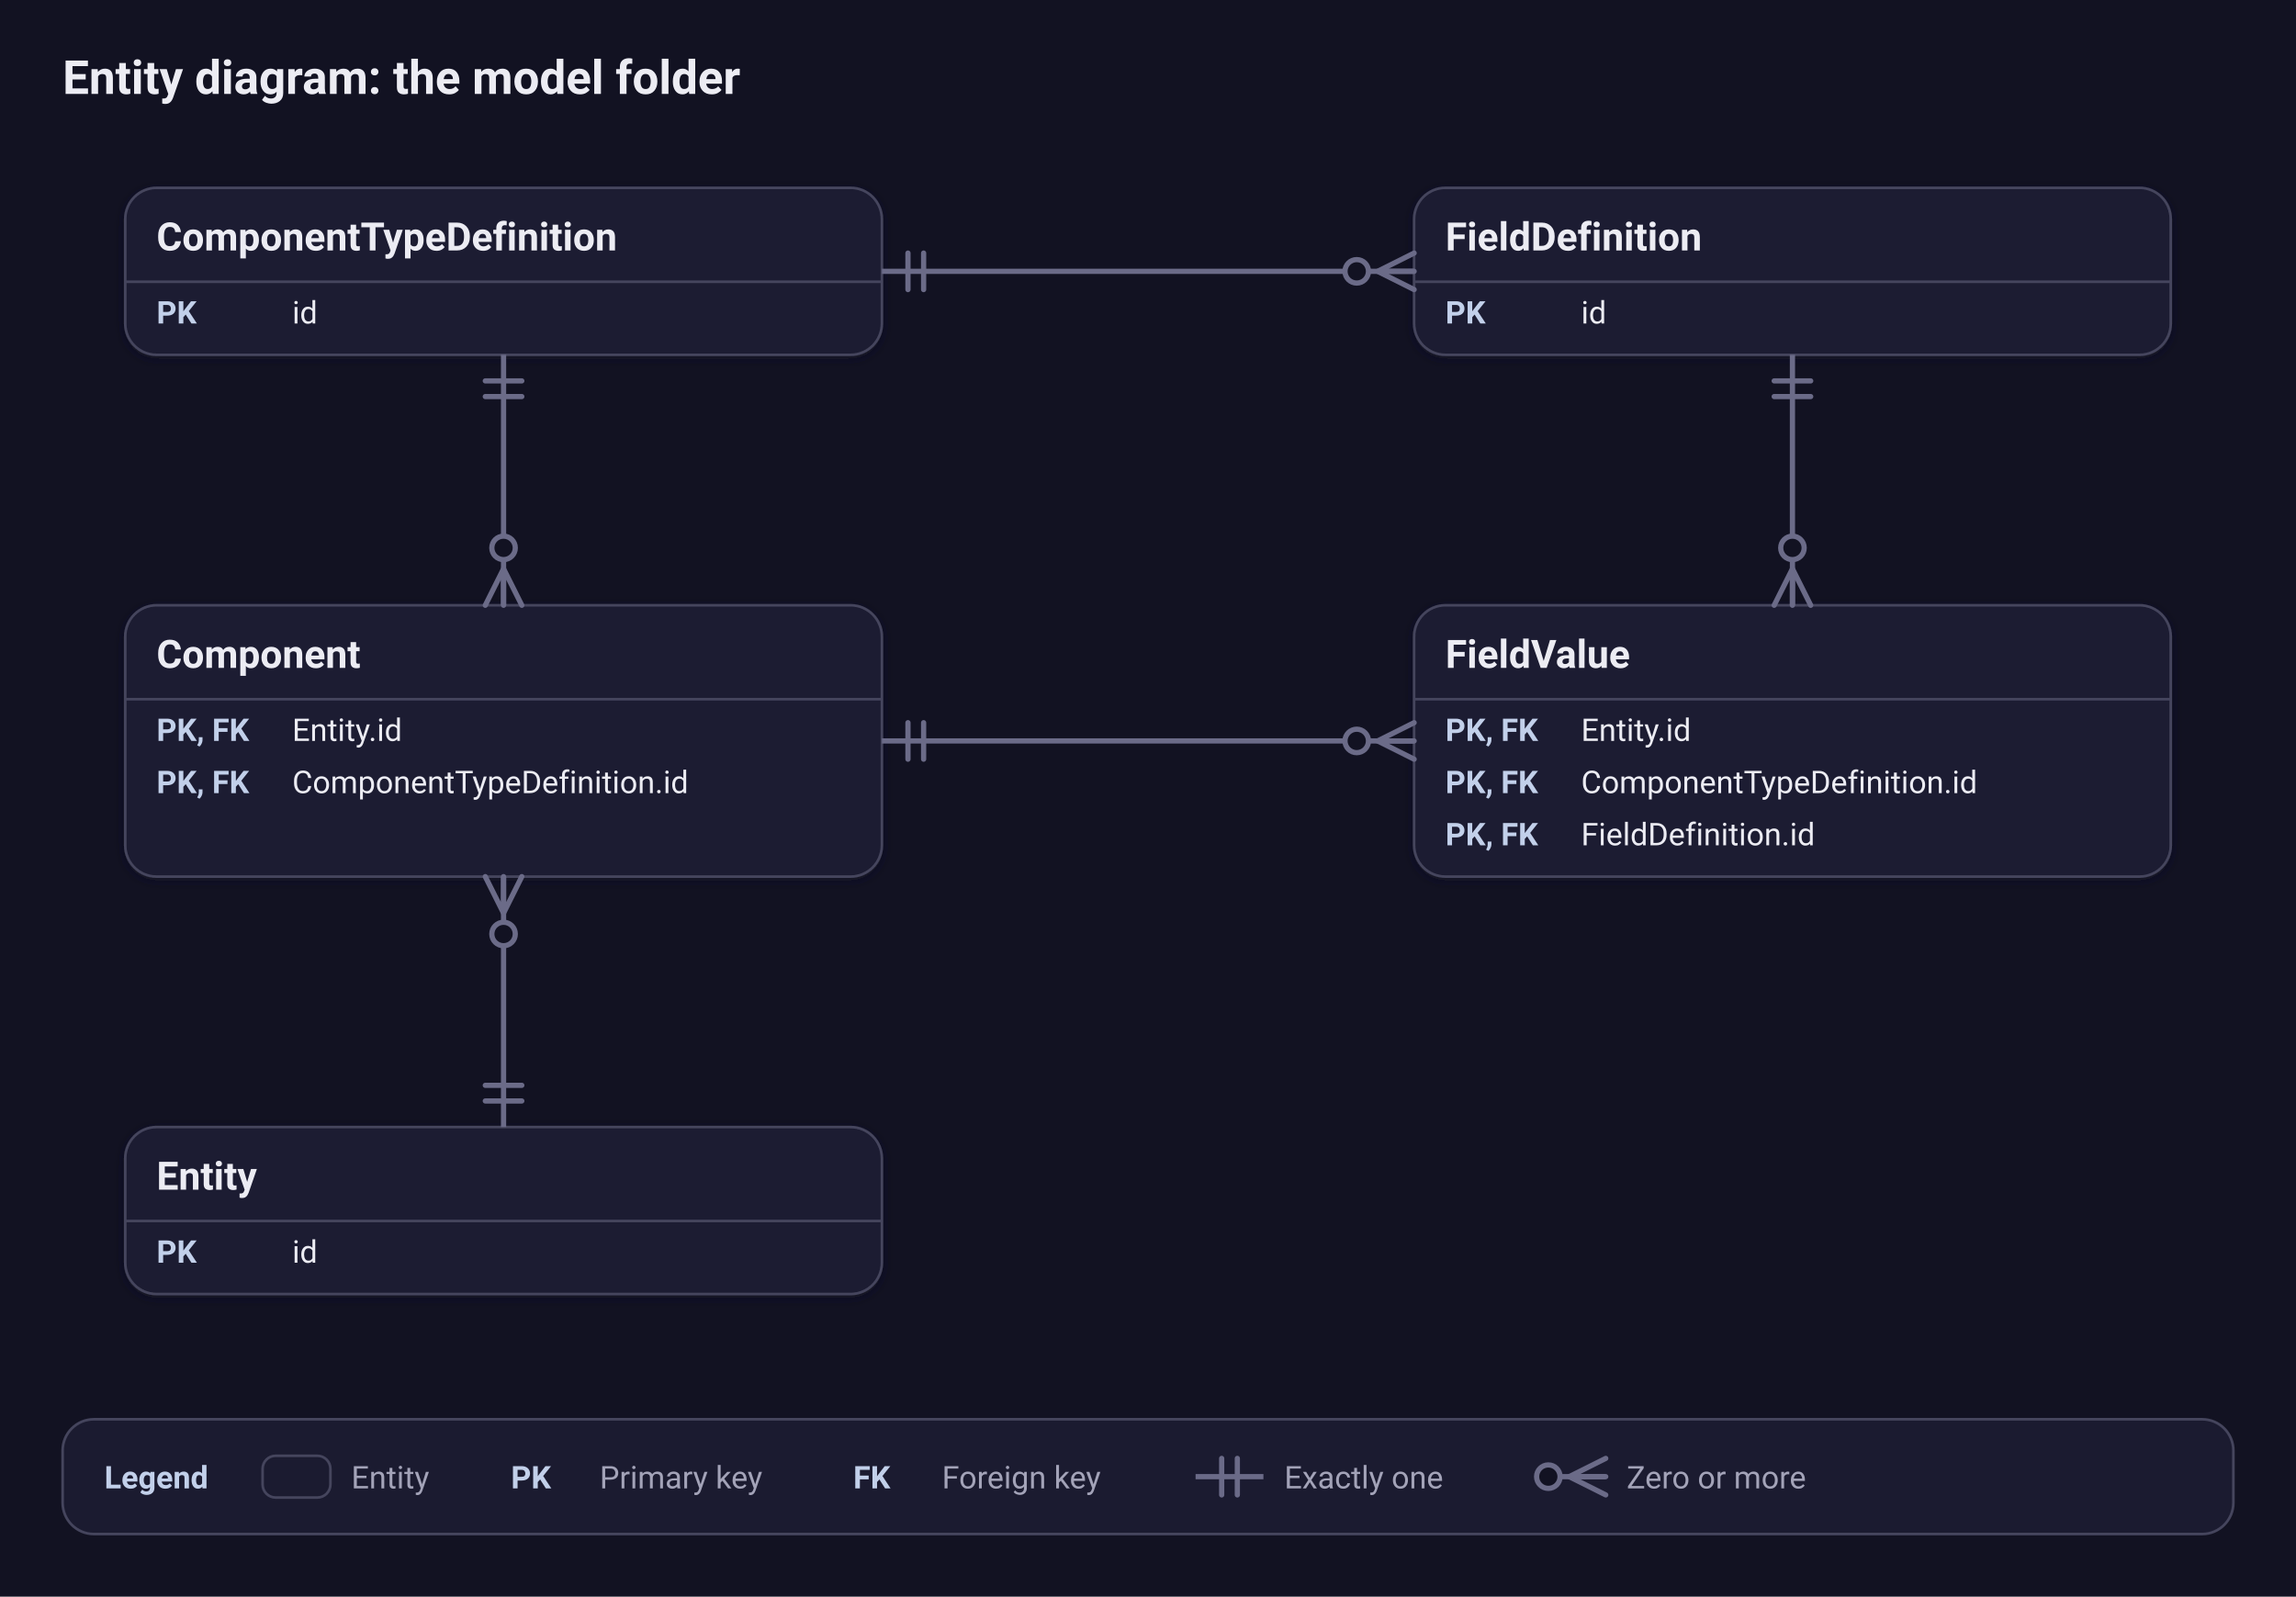
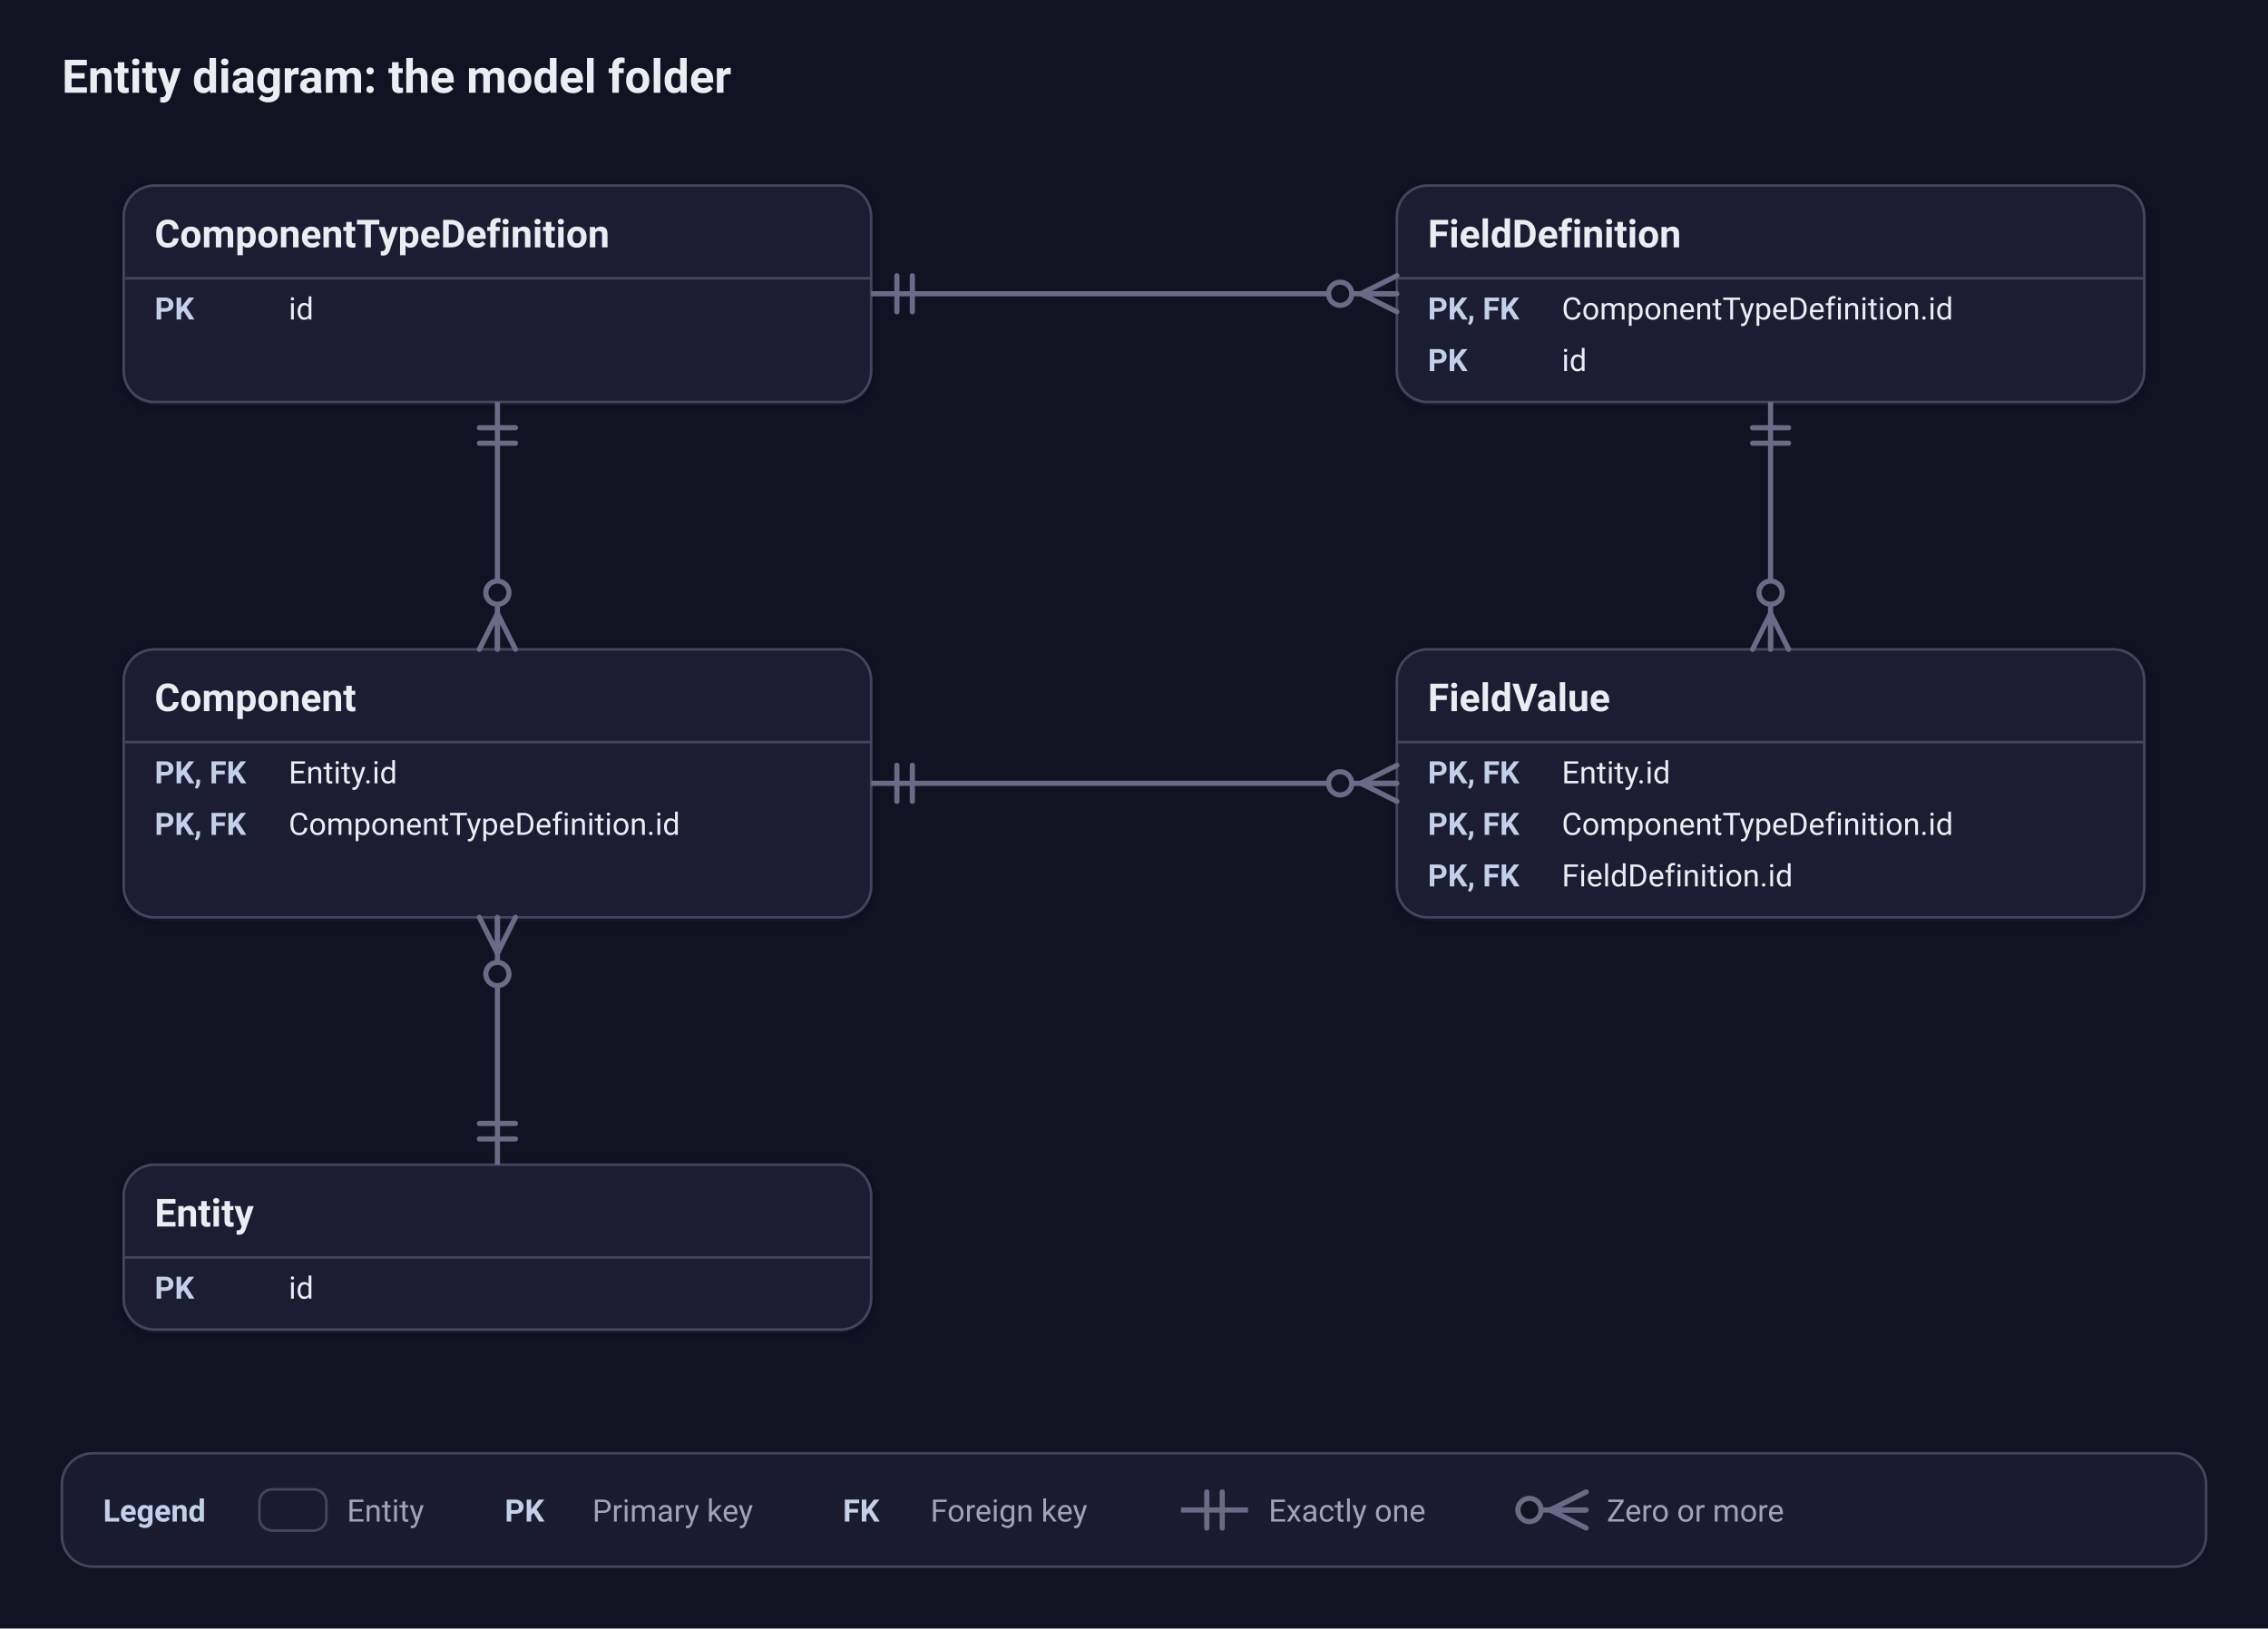
- <svg xmlns="http://www.w3.org/2000/svg" viewBox="0 0 880 612" width="880" height="612" role="img" aria-labelledby="title desc">
+ <svg xmlns="http://www.w3.org/2000/svg" viewBox="0 0 880 632" width="880" height="632" role="img" aria-labelledby="title desc">
  <defs>
    <filter id="shadow" x="-10%" y="-10%" width="120%" height="130%">
      <feDropShadow dx="0" dy="1" stdDeviation="2" flood-color="#17172a" flood-opacity="0.5" />
    </filter>
  </defs>
-   <rect width="880" height="612" fill="#121222" />
+   <rect width="880" height="632" fill="#121222" />
  <text x="24" y="36" font-family="system-ui, -apple-system, 'Segoe UI', Roboto, 'Helvetica Neue', Arial, sans-serif" font-weight="600" font-size="18" fill="#ececf3" text-anchor="start">Entity diagram: the model folder</text>
-   <rect x="48" y="72" width="290" height="64" rx="12" fill="#1b1b30" stroke="#45455d" filter="url(#shadow)" />
+   <rect x="48" y="72" width="290" height="84" rx="12" fill="#1b1b30" stroke="#45455d" filter="url(#shadow)" />
  <text x="60" y="96" font-family="system-ui, -apple-system, 'Segoe UI', Roboto, 'Helvetica Neue', Arial, sans-serif" font-weight="600" font-size="15" fill="#ececf3" text-anchor="start">ComponentTypeDefinition</text>
  <path d="M48 108 h290" stroke="#45455d" />
  <text x="60" y="124" font-family="system-ui, -apple-system, 'Segoe UI', Roboto, 'Helvetica Neue', Arial, sans-serif" font-weight="600" font-size="12" fill="#c2d0ea" text-anchor="start">PK</text>
  <text x="112" y="124" font-family="system-ui, -apple-system, 'Segoe UI', Roboto, 'Helvetica Neue', Arial, sans-serif" font-weight="400" font-size="12" fill="#ececf3" text-anchor="start">id</text>
-   <rect x="542" y="72" width="290" height="64" rx="12" fill="#1b1b30" stroke="#45455d" filter="url(#shadow)" />
+   <rect x="542" y="72" width="290" height="84" rx="12" fill="#1b1b30" stroke="#45455d" filter="url(#shadow)" />
  <text x="554" y="96" font-family="system-ui, -apple-system, 'Segoe UI', Roboto, 'Helvetica Neue', Arial, sans-serif" font-weight="600" font-size="15" fill="#ececf3" text-anchor="start">FieldDefinition</text>
  <path d="M542 108 h290" stroke="#45455d" />
-   <text x="554" y="124" font-family="system-ui, -apple-system, 'Segoe UI', Roboto, 'Helvetica Neue', Arial, sans-serif" font-weight="600" font-size="12" fill="#c2d0ea" text-anchor="start">PK</text>
-   <text x="606" y="124" font-family="system-ui, -apple-system, 'Segoe UI', Roboto, 'Helvetica Neue', Arial, sans-serif" font-weight="400" font-size="12" fill="#ececf3" text-anchor="start">id</text>
-   <rect x="48" y="232" width="290" height="104" rx="12" fill="#1b1b30" stroke="#45455d" filter="url(#shadow)" />
-   <text x="60" y="256" font-family="system-ui, -apple-system, 'Segoe UI', Roboto, 'Helvetica Neue', Arial, sans-serif" font-weight="600" font-size="15" fill="#ececf3" text-anchor="start">Component</text>
-   <path d="M48 268 h290" stroke="#45455d" />
-   <text x="60" y="284" font-family="system-ui, -apple-system, 'Segoe UI', Roboto, 'Helvetica Neue', Arial, sans-serif" font-weight="600" font-size="12" fill="#c2d0ea" text-anchor="start">PK, FK</text>
-   <text x="112" y="284" font-family="system-ui, -apple-system, 'Segoe UI', Roboto, 'Helvetica Neue', Arial, sans-serif" font-weight="400" font-size="12" fill="#ececf3" text-anchor="start">Entity.id</text>
+   <text x="554" y="124" font-family="system-ui, -apple-system, 'Segoe UI', Roboto, 'Helvetica Neue', Arial, sans-serif" font-weight="600" font-size="12" fill="#c2d0ea" text-anchor="start">PK, FK</text>
+   <text x="606" y="124" font-family="system-ui, -apple-system, 'Segoe UI', Roboto, 'Helvetica Neue', Arial, sans-serif" font-weight="400" font-size="12" fill="#ececf3" text-anchor="start">ComponentTypeDefinition.id</text>
+   <text x="554" y="144" font-family="system-ui, -apple-system, 'Segoe UI', Roboto, 'Helvetica Neue', Arial, sans-serif" font-weight="600" font-size="12" fill="#c2d0ea" text-anchor="start">PK</text>
+   <text x="606" y="144" font-family="system-ui, -apple-system, 'Segoe UI', Roboto, 'Helvetica Neue', Arial, sans-serif" font-weight="400" font-size="12" fill="#ececf3" text-anchor="start">id</text>
+   <rect x="48" y="252" width="290" height="104" rx="12" fill="#1b1b30" stroke="#45455d" filter="url(#shadow)" />
+   <text x="60" y="276" font-family="system-ui, -apple-system, 'Segoe UI', Roboto, 'Helvetica Neue', Arial, sans-serif" font-weight="600" font-size="15" fill="#ececf3" text-anchor="start">Component</text>
+   <path d="M48 288 h290" stroke="#45455d" />
  <text x="60" y="304" font-family="system-ui, -apple-system, 'Segoe UI', Roboto, 'Helvetica Neue', Arial, sans-serif" font-weight="600" font-size="12" fill="#c2d0ea" text-anchor="start">PK, FK</text>
-   <text x="112" y="304" font-family="system-ui, -apple-system, 'Segoe UI', Roboto, 'Helvetica Neue', Arial, sans-serif" font-weight="400" font-size="12" fill="#ececf3" text-anchor="start">ComponentTypeDefinition.id</text>
-   <rect x="542" y="232" width="290" height="104" rx="12" fill="#1b1b30" stroke="#45455d" filter="url(#shadow)" />
-   <text x="554" y="256" font-family="system-ui, -apple-system, 'Segoe UI', Roboto, 'Helvetica Neue', Arial, sans-serif" font-weight="600" font-size="15" fill="#ececf3" text-anchor="start">FieldValue</text>
-   <path d="M542 268 h290" stroke="#45455d" />
-   <text x="554" y="284" font-family="system-ui, -apple-system, 'Segoe UI', Roboto, 'Helvetica Neue', Arial, sans-serif" font-weight="600" font-size="12" fill="#c2d0ea" text-anchor="start">PK, FK</text>
-   <text x="606" y="284" font-family="system-ui, -apple-system, 'Segoe UI', Roboto, 'Helvetica Neue', Arial, sans-serif" font-weight="400" font-size="12" fill="#ececf3" text-anchor="start">Entity.id</text>
+   <text x="112" y="304" font-family="system-ui, -apple-system, 'Segoe UI', Roboto, 'Helvetica Neue', Arial, sans-serif" font-weight="400" font-size="12" fill="#ececf3" text-anchor="start">Entity.id</text>
+   <text x="60" y="324" font-family="system-ui, -apple-system, 'Segoe UI', Roboto, 'Helvetica Neue', Arial, sans-serif" font-weight="600" font-size="12" fill="#c2d0ea" text-anchor="start">PK, FK</text>
+   <text x="112" y="324" font-family="system-ui, -apple-system, 'Segoe UI', Roboto, 'Helvetica Neue', Arial, sans-serif" font-weight="400" font-size="12" fill="#ececf3" text-anchor="start">ComponentTypeDefinition.id</text>
+   <rect x="542" y="252" width="290" height="104" rx="12" fill="#1b1b30" stroke="#45455d" filter="url(#shadow)" />
+   <text x="554" y="276" font-family="system-ui, -apple-system, 'Segoe UI', Roboto, 'Helvetica Neue', Arial, sans-serif" font-weight="600" font-size="15" fill="#ececf3" text-anchor="start">FieldValue</text>
+   <path d="M542 288 h290" stroke="#45455d" />
  <text x="554" y="304" font-family="system-ui, -apple-system, 'Segoe UI', Roboto, 'Helvetica Neue', Arial, sans-serif" font-weight="600" font-size="12" fill="#c2d0ea" text-anchor="start">PK, FK</text>
-   <text x="606" y="304" font-family="system-ui, -apple-system, 'Segoe UI', Roboto, 'Helvetica Neue', Arial, sans-serif" font-weight="400" font-size="12" fill="#ececf3" text-anchor="start">ComponentTypeDefinition.id</text>
+   <text x="606" y="304" font-family="system-ui, -apple-system, 'Segoe UI', Roboto, 'Helvetica Neue', Arial, sans-serif" font-weight="400" font-size="12" fill="#ececf3" text-anchor="start">Entity.id</text>
  <text x="554" y="324" font-family="system-ui, -apple-system, 'Segoe UI', Roboto, 'Helvetica Neue', Arial, sans-serif" font-weight="600" font-size="12" fill="#c2d0ea" text-anchor="start">PK, FK</text>
-   <text x="606" y="324" font-family="system-ui, -apple-system, 'Segoe UI', Roboto, 'Helvetica Neue', Arial, sans-serif" font-weight="400" font-size="12" fill="#ececf3" text-anchor="start">FieldDefinition.id</text>
-   <rect x="48" y="432" width="290" height="64" rx="12" fill="#1b1b30" stroke="#45455d" filter="url(#shadow)" />
-   <text x="60" y="456" font-family="system-ui, -apple-system, 'Segoe UI', Roboto, 'Helvetica Neue', Arial, sans-serif" font-weight="600" font-size="15" fill="#ececf3" text-anchor="start">Entity</text>
-   <path d="M48 468 h290" stroke="#45455d" />
-   <text x="60" y="484" font-family="system-ui, -apple-system, 'Segoe UI', Roboto, 'Helvetica Neue', Arial, sans-serif" font-weight="600" font-size="12" fill="#c2d0ea" text-anchor="start">PK</text>
-   <text x="112" y="484" font-family="system-ui, -apple-system, 'Segoe UI', Roboto, 'Helvetica Neue', Arial, sans-serif" font-weight="400" font-size="12" fill="#ececf3" text-anchor="start">id</text>
-   <path d="M338 104 L542 104" fill="none" stroke="#6b6b88" stroke-width="2" />
-   <path d="M348 97 L348 111 M354 97 L354 111" fill="none" stroke="#6b6b88" stroke-width="2" stroke-linecap="round" />
-   <path d="M528 104 L542 111 M528 104 L542 104 M528 104 L542 97" fill="none" stroke="#6b6b88" stroke-width="2" stroke-linecap="round" />
-   <circle cx="520" cy="104" r="4.5" fill="#121222" stroke="#6b6b88" stroke-width="2" stroke-linecap="round" />
-   <path d="M193 136 L193 232" fill="none" stroke="#6b6b88" stroke-width="2" />
-   <path d="M200 146 L186 146 M200 152 L186 152" fill="none" stroke="#6b6b88" stroke-width="2" stroke-linecap="round" />
-   <path d="M193 218 L186 232 M193 218 L193 232 M193 218 L200 232" fill="none" stroke="#6b6b88" stroke-width="2" stroke-linecap="round" />
-   <circle cx="193" cy="210" r="4.5" fill="#121222" stroke="#6b6b88" stroke-width="2" stroke-linecap="round" />
-   <path d="M193 432 L193 336" fill="none" stroke="#6b6b88" stroke-width="2" />
-   <path d="M186 422 L200 422 M186 416 L200 416" fill="none" stroke="#6b6b88" stroke-width="2" stroke-linecap="round" />
-   <path d="M193 350 L200 336 M193 350 L193 336 M193 350 L186 336" fill="none" stroke="#6b6b88" stroke-width="2" stroke-linecap="round" />
-   <circle cx="193" cy="358" r="4.5" fill="#121222" stroke="#6b6b88" stroke-width="2" stroke-linecap="round" />
-   <path d="M338 284 L542 284" fill="none" stroke="#6b6b88" stroke-width="2" />
-   <path d="M348 277 L348 291 M354 277 L354 291" fill="none" stroke="#6b6b88" stroke-width="2" stroke-linecap="round" />
-   <path d="M528 284 L542 291 M528 284 L542 284 M528 284 L542 277" fill="none" stroke="#6b6b88" stroke-width="2" stroke-linecap="round" />
-   <circle cx="520" cy="284" r="4.5" fill="#121222" stroke="#6b6b88" stroke-width="2" stroke-linecap="round" />
-   <path d="M687 136 L687 232" fill="none" stroke="#6b6b88" stroke-width="2" />
-   <path d="M694 146 L680 146 M694 152 L680 152" fill="none" stroke="#6b6b88" stroke-width="2" stroke-linecap="round" />
-   <path d="M687 218 L680 232 M687 218 L687 232 M687 218 L694 232" fill="none" stroke="#6b6b88" stroke-width="2" stroke-linecap="round" />
-   <circle cx="687" cy="210" r="4.5" fill="#121222" stroke="#6b6b88" stroke-width="2" stroke-linecap="round" />
-   <rect x="24" y="544" width="832" height="44" rx="12" fill="#1b1b30" stroke="#45455d" />
-   <text x="40" y="570.5" font-family="system-ui, -apple-system, 'Segoe UI', Roboto, 'Helvetica Neue', Arial, sans-serif" font-weight="600" font-size="12" fill="#c2d0ea" text-anchor="start">Legend</text>
-   <rect x="100.64" y="558" width="26" height="16" rx="5" fill="#1b1b30" stroke="#45455d" />
-   <text x="134.64" y="570.5" font-family="system-ui, -apple-system, 'Segoe UI', Roboto, 'Helvetica Neue', Arial, sans-serif" font-weight="400" font-size="12" fill="#a3a3b8" text-anchor="start">Entity</text>
-   <text x="195.84" y="570.5" font-family="system-ui, -apple-system, 'Segoe UI', Roboto, 'Helvetica Neue', Arial, sans-serif" font-weight="600" font-size="12" fill="#c2d0ea" text-anchor="start">PK</text>
-   <text x="229.84" y="570.5" font-family="system-ui, -apple-system, 'Segoe UI', Roboto, 'Helvetica Neue', Arial, sans-serif" font-weight="400" font-size="12" fill="#a3a3b8" text-anchor="start">Primary key</text>
-   <text x="327.04" y="570.5" font-family="system-ui, -apple-system, 'Segoe UI', Roboto, 'Helvetica Neue', Arial, sans-serif" font-weight="600" font-size="12" fill="#c2d0ea" text-anchor="start">FK</text>
-   <text x="361.04" y="570.5" font-family="system-ui, -apple-system, 'Segoe UI', Roboto, 'Helvetica Neue', Arial, sans-serif" font-weight="400" font-size="12" fill="#a3a3b8" text-anchor="start">Foreign key</text>
-   <path d="M458.24 566 L484.24 566" stroke="#6b6b88" stroke-width="2" />
-   <path d="M474.24 573 L474.24 559 M468.24 573 L468.24 559" fill="none" stroke="#6b6b88" stroke-width="2" stroke-linecap="round" />
-   <text x="492.24" y="570.5" font-family="system-ui, -apple-system, 'Segoe UI', Roboto, 'Helvetica Neue', Arial, sans-serif" font-weight="400" font-size="12" fill="#a3a3b8" text-anchor="start">Exactly one</text>
-   <path d="M589.44 566 L615.44 566" stroke="#6b6b88" stroke-width="2" />
-   <path d="M601.44 566 L615.44 573 M601.44 566 L615.44 566 M601.44 566 L615.44 559" fill="none" stroke="#6b6b88" stroke-width="2" stroke-linecap="round" />
-   <circle cx="593.44" cy="566" r="4.5" fill="#121222" stroke="#6b6b88" stroke-width="2" stroke-linecap="round" />
-   <text x="623.44" y="570.5" font-family="system-ui, -apple-system, 'Segoe UI', Roboto, 'Helvetica Neue', Arial, sans-serif" font-weight="400" font-size="12" fill="#a3a3b8" text-anchor="start">Zero or more</text>
+   <text x="606" y="324" font-family="system-ui, -apple-system, 'Segoe UI', Roboto, 'Helvetica Neue', Arial, sans-serif" font-weight="400" font-size="12" fill="#ececf3" text-anchor="start">ComponentTypeDefinition.id</text>
+   <text x="554" y="344" font-family="system-ui, -apple-system, 'Segoe UI', Roboto, 'Helvetica Neue', Arial, sans-serif" font-weight="600" font-size="12" fill="#c2d0ea" text-anchor="start">PK, FK</text>
+   <text x="606" y="344" font-family="system-ui, -apple-system, 'Segoe UI', Roboto, 'Helvetica Neue', Arial, sans-serif" font-weight="400" font-size="12" fill="#ececf3" text-anchor="start">FieldDefinition.id</text>
+   <rect x="48" y="452" width="290" height="64" rx="12" fill="#1b1b30" stroke="#45455d" filter="url(#shadow)" />
+   <text x="60" y="476" font-family="system-ui, -apple-system, 'Segoe UI', Roboto, 'Helvetica Neue', Arial, sans-serif" font-weight="600" font-size="15" fill="#ececf3" text-anchor="start">Entity</text>
+   <path d="M48 488 h290" stroke="#45455d" />
+   <text x="60" y="504" font-family="system-ui, -apple-system, 'Segoe UI', Roboto, 'Helvetica Neue', Arial, sans-serif" font-weight="600" font-size="12" fill="#c2d0ea" text-anchor="start">PK</text>
+   <text x="112" y="504" font-family="system-ui, -apple-system, 'Segoe UI', Roboto, 'Helvetica Neue', Arial, sans-serif" font-weight="400" font-size="12" fill="#ececf3" text-anchor="start">id</text>
+   <path d="M338 114 L542 114" fill="none" stroke="#6b6b88" stroke-width="2" />
+   <path d="M348 107 L348 121 M354 107 L354 121" fill="none" stroke="#6b6b88" stroke-width="2" stroke-linecap="round" />
+   <path d="M528 114 L542 121 M528 114 L542 114 M528 114 L542 107" fill="none" stroke="#6b6b88" stroke-width="2" stroke-linecap="round" />
+   <circle cx="520" cy="114" r="4.5" fill="#121222" stroke="#6b6b88" stroke-width="2" stroke-linecap="round" />
+   <path d="M193 156 L193 252" fill="none" stroke="#6b6b88" stroke-width="2" />
+   <path d="M200 166 L186 166 M200 172 L186 172" fill="none" stroke="#6b6b88" stroke-width="2" stroke-linecap="round" />
+   <path d="M193 238 L186 252 M193 238 L193 252 M193 238 L200 252" fill="none" stroke="#6b6b88" stroke-width="2" stroke-linecap="round" />
+   <circle cx="193" cy="230" r="4.5" fill="#121222" stroke="#6b6b88" stroke-width="2" stroke-linecap="round" />
+   <path d="M193 452 L193 356" fill="none" stroke="#6b6b88" stroke-width="2" />
+   <path d="M186 442 L200 442 M186 436 L200 436" fill="none" stroke="#6b6b88" stroke-width="2" stroke-linecap="round" />
+   <path d="M193 370 L200 356 M193 370 L193 356 M193 370 L186 356" fill="none" stroke="#6b6b88" stroke-width="2" stroke-linecap="round" />
+   <circle cx="193" cy="378" r="4.5" fill="#121222" stroke="#6b6b88" stroke-width="2" stroke-linecap="round" />
+   <path d="M338 304 L542 304" fill="none" stroke="#6b6b88" stroke-width="2" />
+   <path d="M348 297 L348 311 M354 297 L354 311" fill="none" stroke="#6b6b88" stroke-width="2" stroke-linecap="round" />
+   <path d="M528 304 L542 311 M528 304 L542 304 M528 304 L542 297" fill="none" stroke="#6b6b88" stroke-width="2" stroke-linecap="round" />
+   <circle cx="520" cy="304" r="4.5" fill="#121222" stroke="#6b6b88" stroke-width="2" stroke-linecap="round" />
+   <path d="M687 156 L687 252" fill="none" stroke="#6b6b88" stroke-width="2" />
+   <path d="M694 166 L680 166 M694 172 L680 172" fill="none" stroke="#6b6b88" stroke-width="2" stroke-linecap="round" />
+   <path d="M687 238 L680 252 M687 238 L687 252 M687 238 L694 252" fill="none" stroke="#6b6b88" stroke-width="2" stroke-linecap="round" />
+   <circle cx="687" cy="230" r="4.5" fill="#121222" stroke="#6b6b88" stroke-width="2" stroke-linecap="round" />
+   <rect x="24" y="564" width="832" height="44" rx="12" fill="#1b1b30" stroke="#45455d" />
+   <text x="40" y="590.5" font-family="system-ui, -apple-system, 'Segoe UI', Roboto, 'Helvetica Neue', Arial, sans-serif" font-weight="600" font-size="12" fill="#c2d0ea" text-anchor="start">Legend</text>
+   <rect x="100.64" y="578" width="26" height="16" rx="5" fill="#1b1b30" stroke="#45455d" />
+   <text x="134.64" y="590.5" font-family="system-ui, -apple-system, 'Segoe UI', Roboto, 'Helvetica Neue', Arial, sans-serif" font-weight="400" font-size="12" fill="#a3a3b8" text-anchor="start">Entity</text>
+   <text x="195.84" y="590.5" font-family="system-ui, -apple-system, 'Segoe UI', Roboto, 'Helvetica Neue', Arial, sans-serif" font-weight="600" font-size="12" fill="#c2d0ea" text-anchor="start">PK</text>
+   <text x="229.84" y="590.5" font-family="system-ui, -apple-system, 'Segoe UI', Roboto, 'Helvetica Neue', Arial, sans-serif" font-weight="400" font-size="12" fill="#a3a3b8" text-anchor="start">Primary key</text>
+   <text x="327.04" y="590.5" font-family="system-ui, -apple-system, 'Segoe UI', Roboto, 'Helvetica Neue', Arial, sans-serif" font-weight="600" font-size="12" fill="#c2d0ea" text-anchor="start">FK</text>
+   <text x="361.04" y="590.5" font-family="system-ui, -apple-system, 'Segoe UI', Roboto, 'Helvetica Neue', Arial, sans-serif" font-weight="400" font-size="12" fill="#a3a3b8" text-anchor="start">Foreign key</text>
+   <path d="M458.24 586 L484.24 586" stroke="#6b6b88" stroke-width="2" />
+   <path d="M474.24 593 L474.24 579 M468.24 593 L468.24 579" fill="none" stroke="#6b6b88" stroke-width="2" stroke-linecap="round" />
+   <text x="492.24" y="590.5" font-family="system-ui, -apple-system, 'Segoe UI', Roboto, 'Helvetica Neue', Arial, sans-serif" font-weight="400" font-size="12" fill="#a3a3b8" text-anchor="start">Exactly one</text>
+   <path d="M589.44 586 L615.44 586" stroke="#6b6b88" stroke-width="2" />
+   <path d="M601.44 586 L615.44 593 M601.44 586 L615.44 586 M601.44 586 L615.44 579" fill="none" stroke="#6b6b88" stroke-width="2" stroke-linecap="round" />
+   <circle cx="593.44" cy="586" r="4.5" fill="#121222" stroke="#6b6b88" stroke-width="2" stroke-linecap="round" />
+   <text x="623.44" y="590.5" font-family="system-ui, -apple-system, 'Segoe UI', Roboto, 'Helvetica Neue', Arial, sans-serif" font-weight="400" font-size="12" fill="#a3a3b8" text-anchor="start">Zero or more</text>
</svg>
